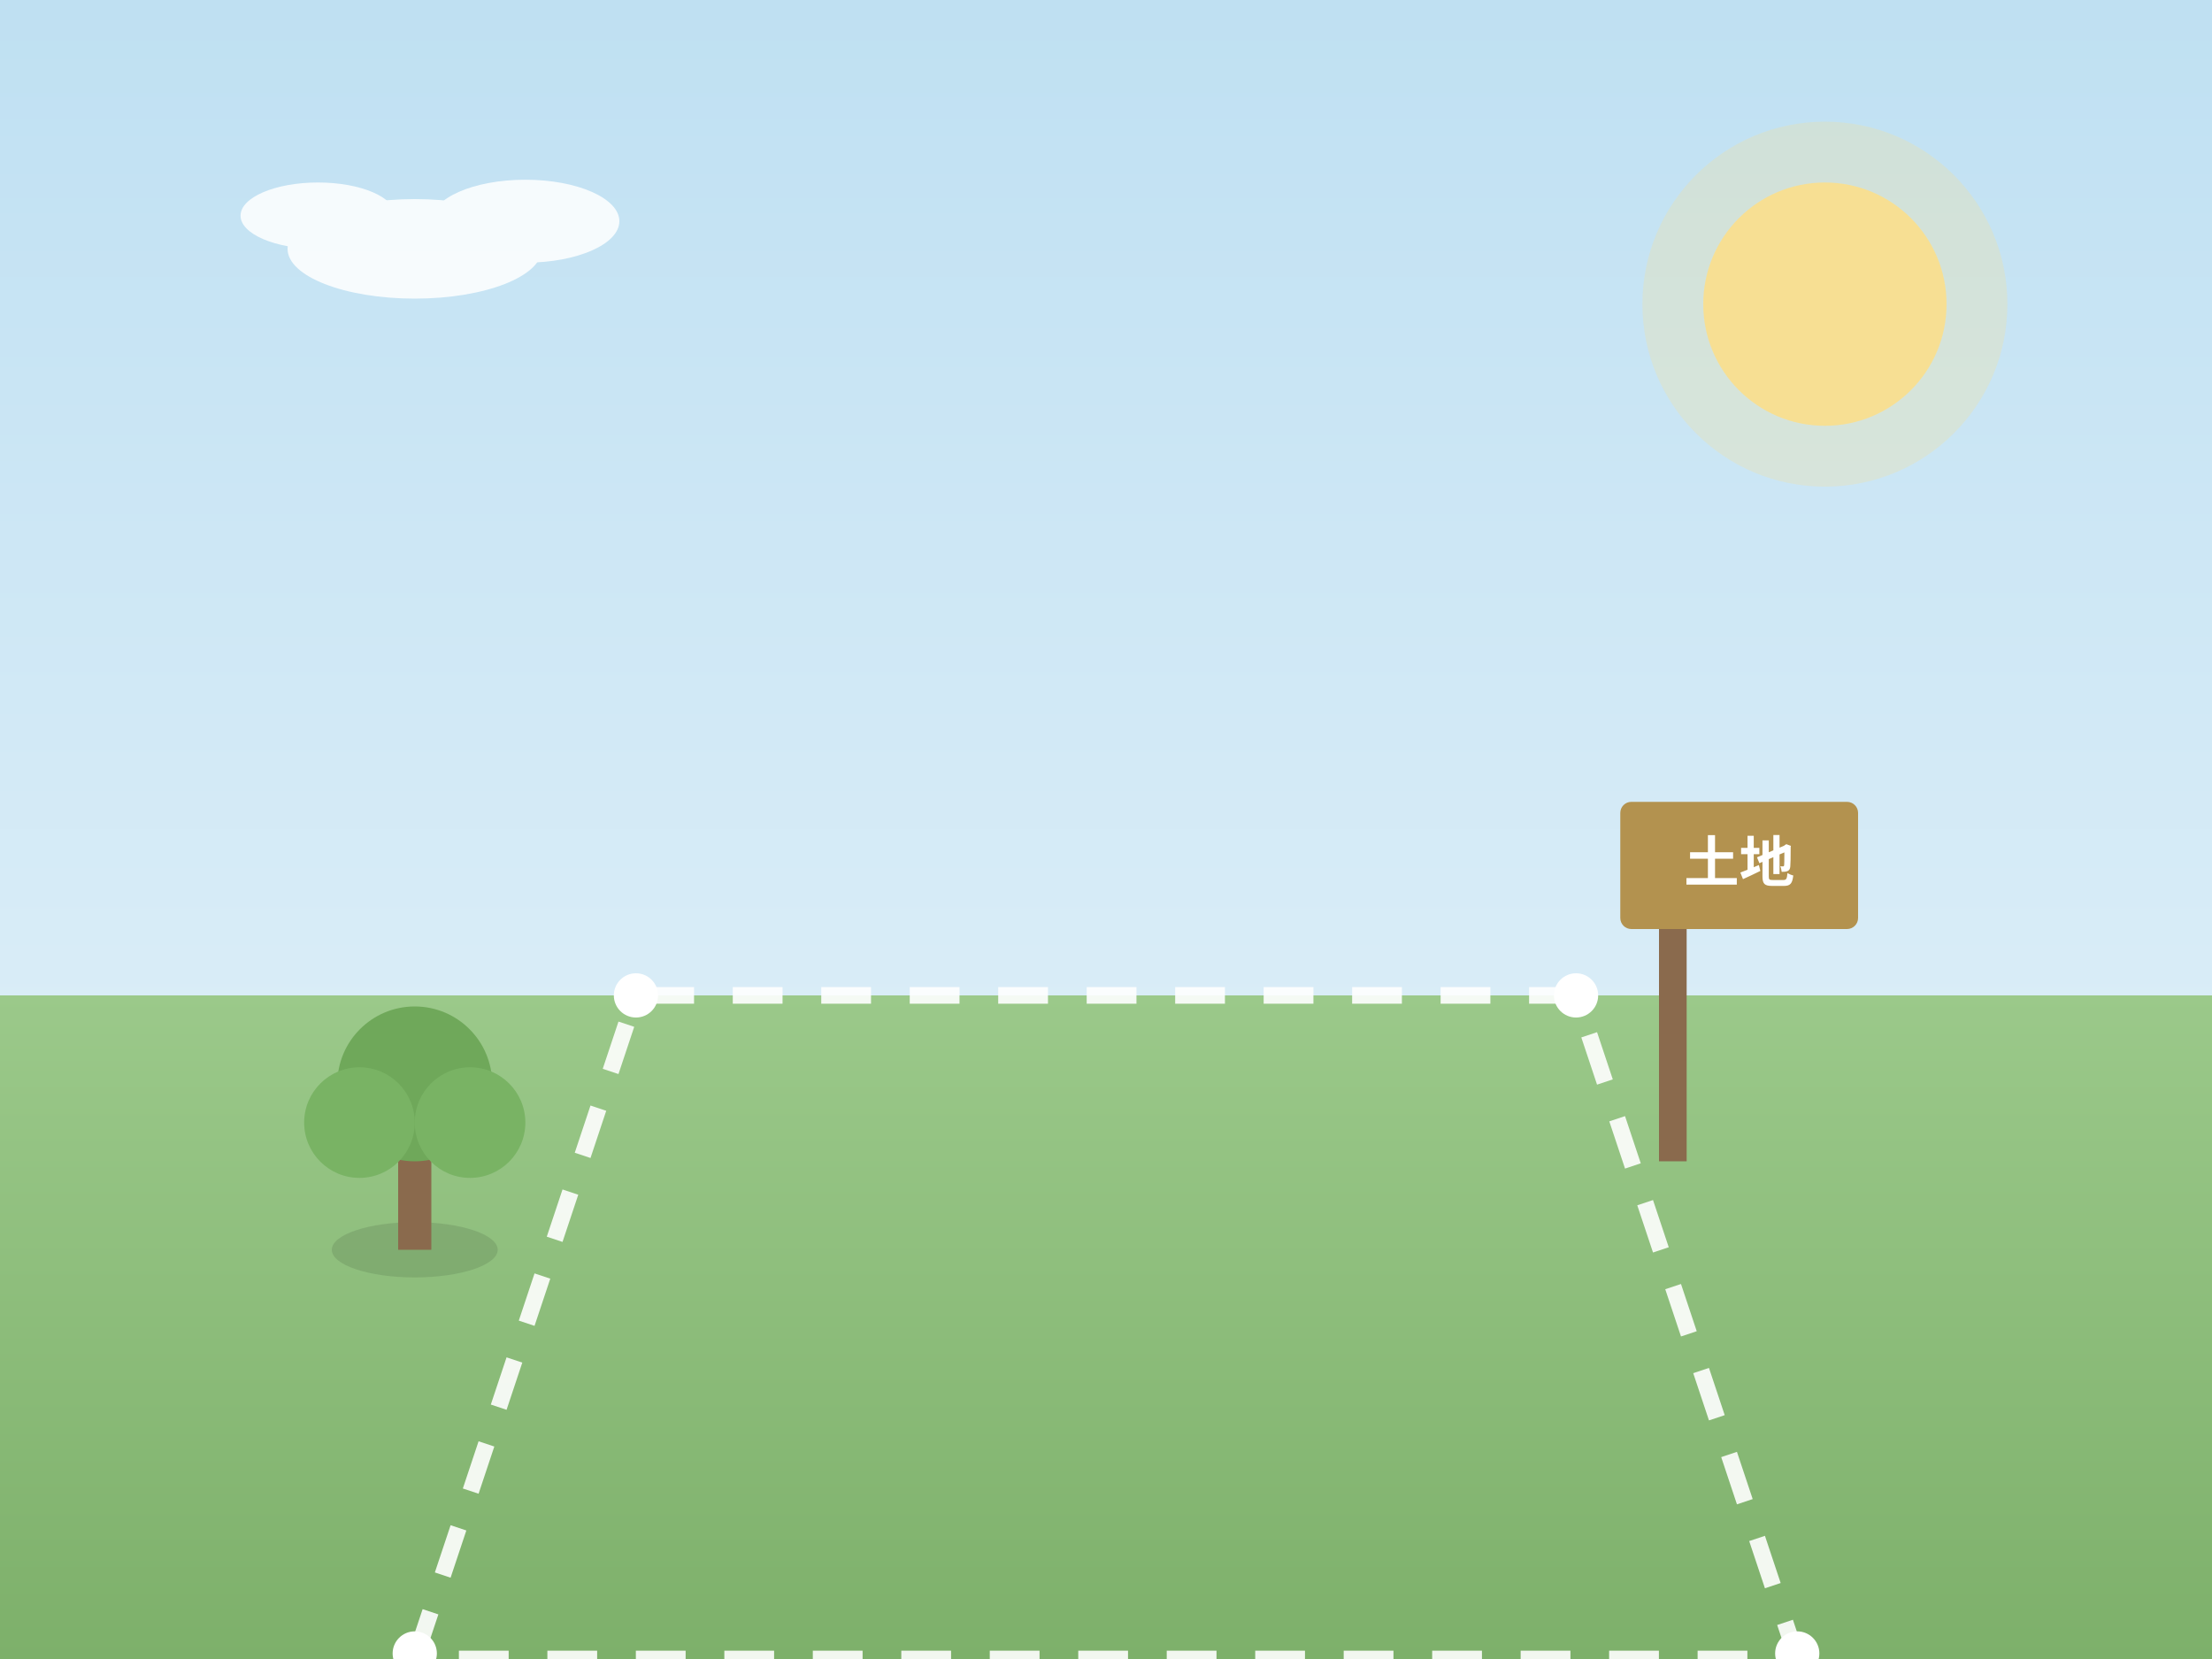
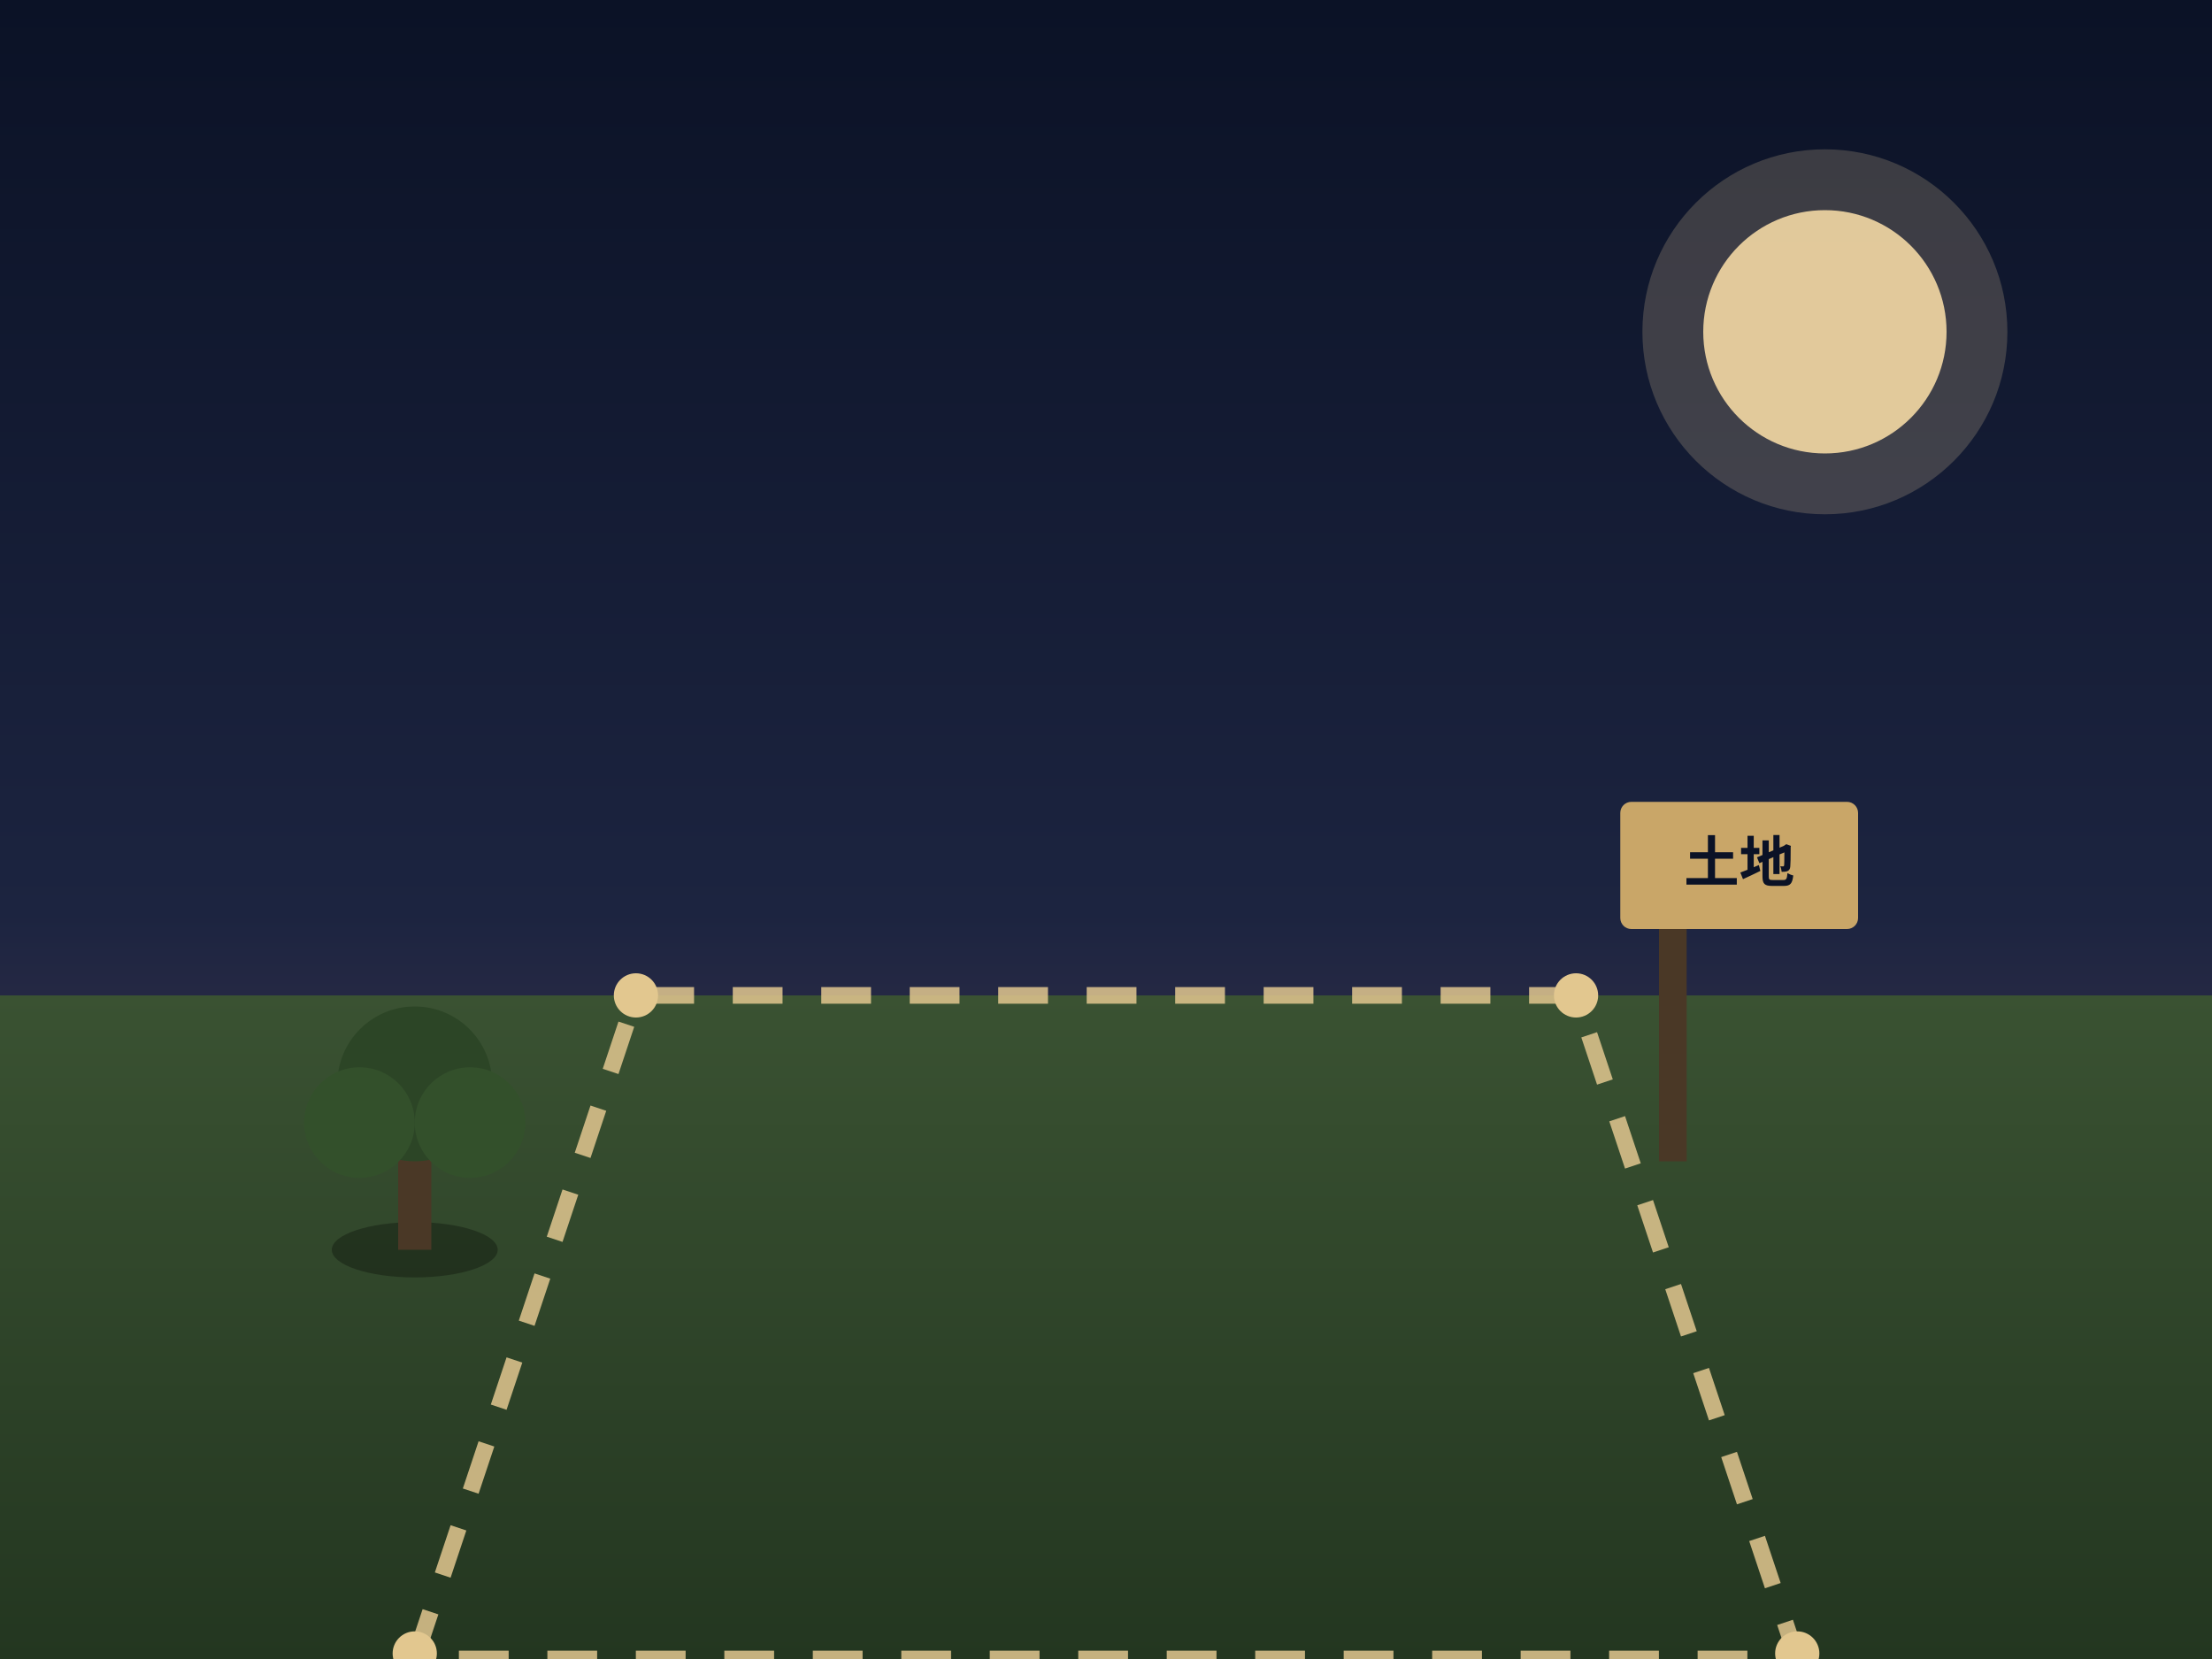
<svg xmlns="http://www.w3.org/2000/svg" viewBox="0 0 800 600" role="img" aria-label="土地イメージ（イラスト・プレースホルダー）">
  <defs>
    <linearGradient id="sky3" x1="0%" y1="0%" x2="0%" y2="100%">
-       <stop offset="0%" stop-color="#bfe0f2" />
-       <stop offset="100%" stop-color="#eaf5fb" />
+       <stop offset="0%" stop-color="#0b1226" />
+       <stop offset="55%" stop-color="#1c2440" />
+       <stop offset="82%" stop-color="#4a3a52" />
+       <stop offset="100%" stop-color="#caa06b" />
    </linearGradient>
    <linearGradient id="grass3" x1="0%" y1="0%" x2="0%" y2="100%">
-       <stop offset="0%" stop-color="#9bc98a" />
-       <stop offset="100%" stop-color="#7db06a" />
+       <stop offset="0%" stop-color="#3a5232" />
+       <stop offset="100%" stop-color="#233620" />
    </linearGradient>
  </defs>
  <rect width="800" height="600" fill="url(#sky3)" />
-   <circle cx="660" cy="110" r="44" fill="#fbdf8c" opacity="0.9" />
-   <circle cx="660" cy="110" r="66" fill="#fbdf8c" opacity="0.25" />
-   <g fill="#ffffff" opacity="0.85">
-     <ellipse cx="150" cy="90" rx="46" ry="18" />
-     <ellipse cx="190" cy="80" rx="34" ry="15" />
-     <ellipse cx="115" cy="78" rx="28" ry="12" />
-   </g>
+   <circle cx="660" cy="120" r="44" fill="#f3d9a4" opacity="0.9" />
+   <circle cx="660" cy="120" r="66" fill="#f3d9a4" opacity="0.2" />
  <rect x="0" y="360" width="800" height="240" fill="url(#grass3)" />
-   <path d="M150,600 L230,360 L570,360 L650,600 Z" fill="none" stroke="#ffffff" stroke-width="6" stroke-dasharray="18 14" opacity="0.9" />
-   <g fill="#ffffff">
+   <path d="M150,600 L230,360 L570,360 L650,600 Z" fill="none" stroke="#e2c78f" stroke-width="6" stroke-dasharray="18 14" opacity="0.85" />
+   <g fill="#e2c78f">
    <circle cx="230" cy="360" r="8" />
    <circle cx="570" cy="360" r="8" />
    <circle cx="150" cy="598" r="8" />
    <circle cx="650" cy="598" r="8" />
  </g>
  <g>
-     <rect x="600" y="330" width="10" height="90" fill="#8a6a4d" />
-     <rect x="586" y="290" width="86" height="46" rx="4" fill="#b3924f" />
-     <text x="629" y="319" text-anchor="middle" font-family="sans-serif" font-size="20" font-weight="700" fill="#ffffff">土地</text>
+     <rect x="600" y="330" width="10" height="90" fill="#4a3826" />
+     <rect x="586" y="290" width="86" height="46" rx="4" fill="#c9a668" />
+     <text x="629" y="319" text-anchor="middle" font-family="sans-serif" font-size="20" font-weight="700" fill="#0b1226">土地</text>
  </g>
  <g>
-     <ellipse cx="150" cy="452" rx="30" ry="10" fill="rgba(20,30,20,0.12)" />
-     <rect x="144" y="404" width="12" height="48" fill="#8a6a4d" />
-     <circle cx="150" cy="392" r="28" fill="#6fa85a" />
-     <circle cx="130" cy="406" r="20" fill="#79b364" />
-     <circle cx="170" cy="406" r="20" fill="#79b364" />
+     <ellipse cx="150" cy="452" rx="30" ry="10" fill="rgba(0,0,0,0.3)" />
+     <rect x="144" y="404" width="12" height="48" fill="#4a3826" />
+     <circle cx="150" cy="392" r="28" fill="#2c4526" />
+     <circle cx="130" cy="406" r="20" fill="#33502b" />
+     <circle cx="170" cy="406" r="20" fill="#33502b" />
  </g>
</svg>
